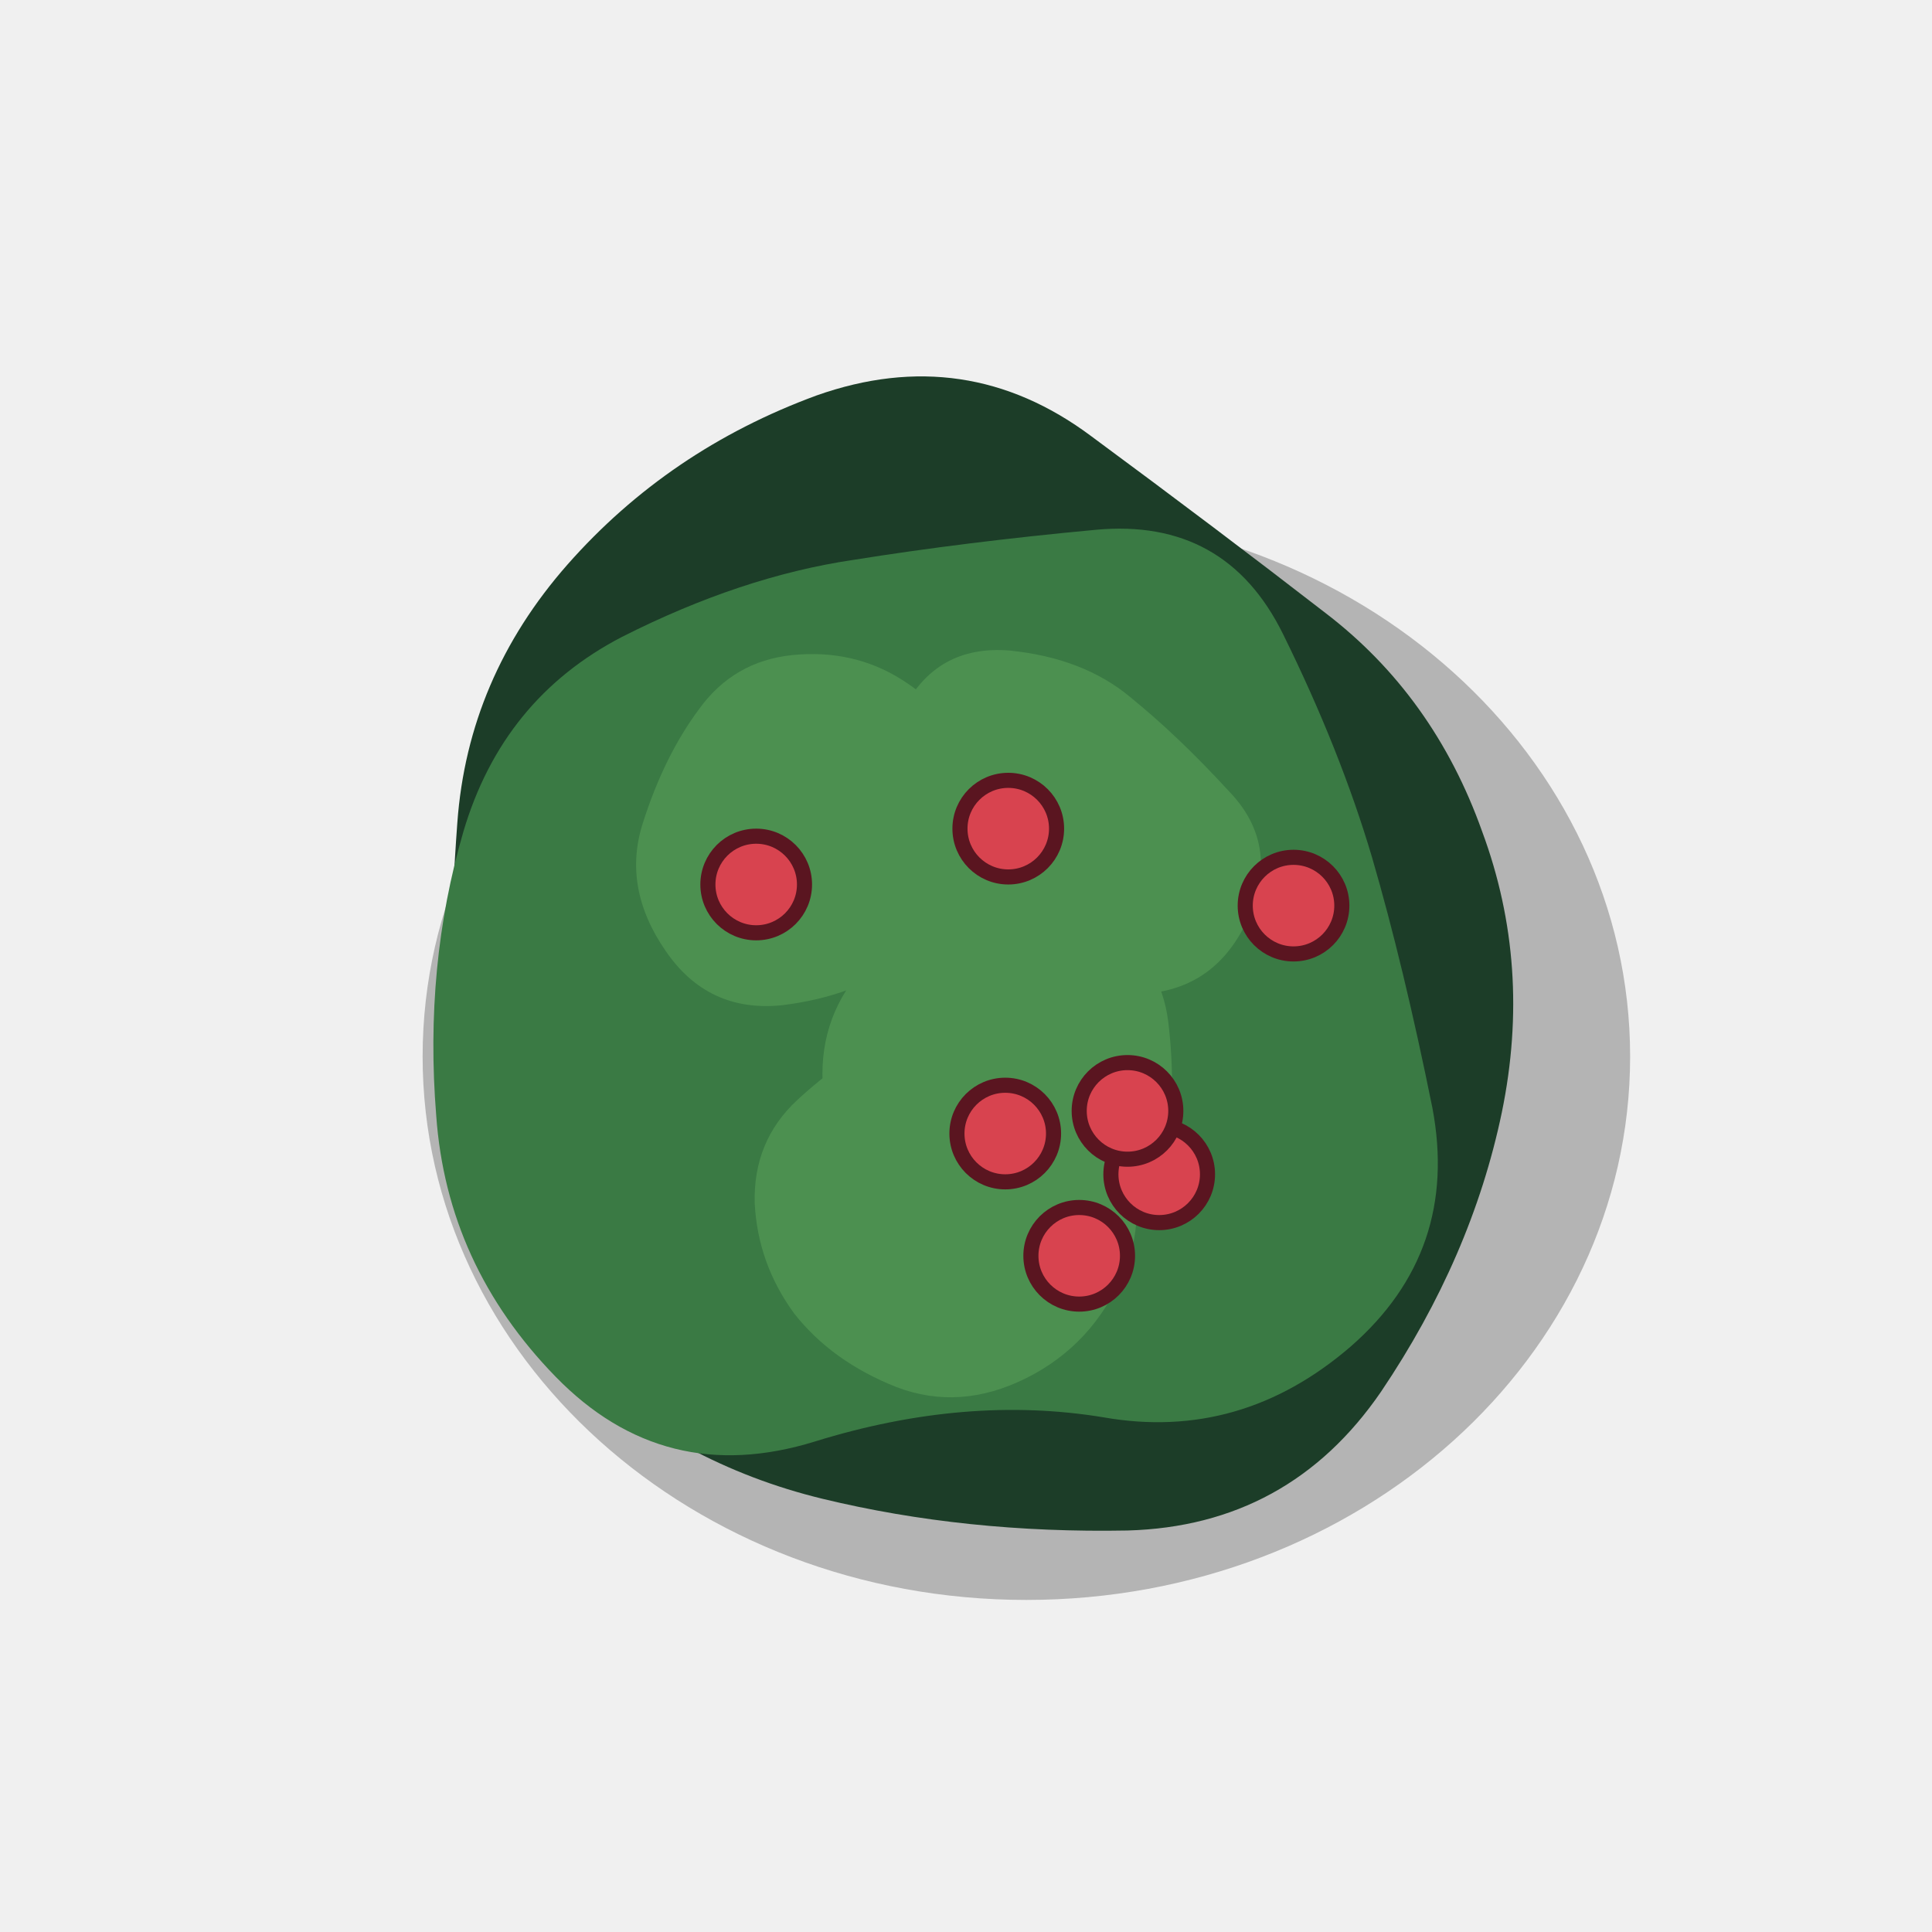
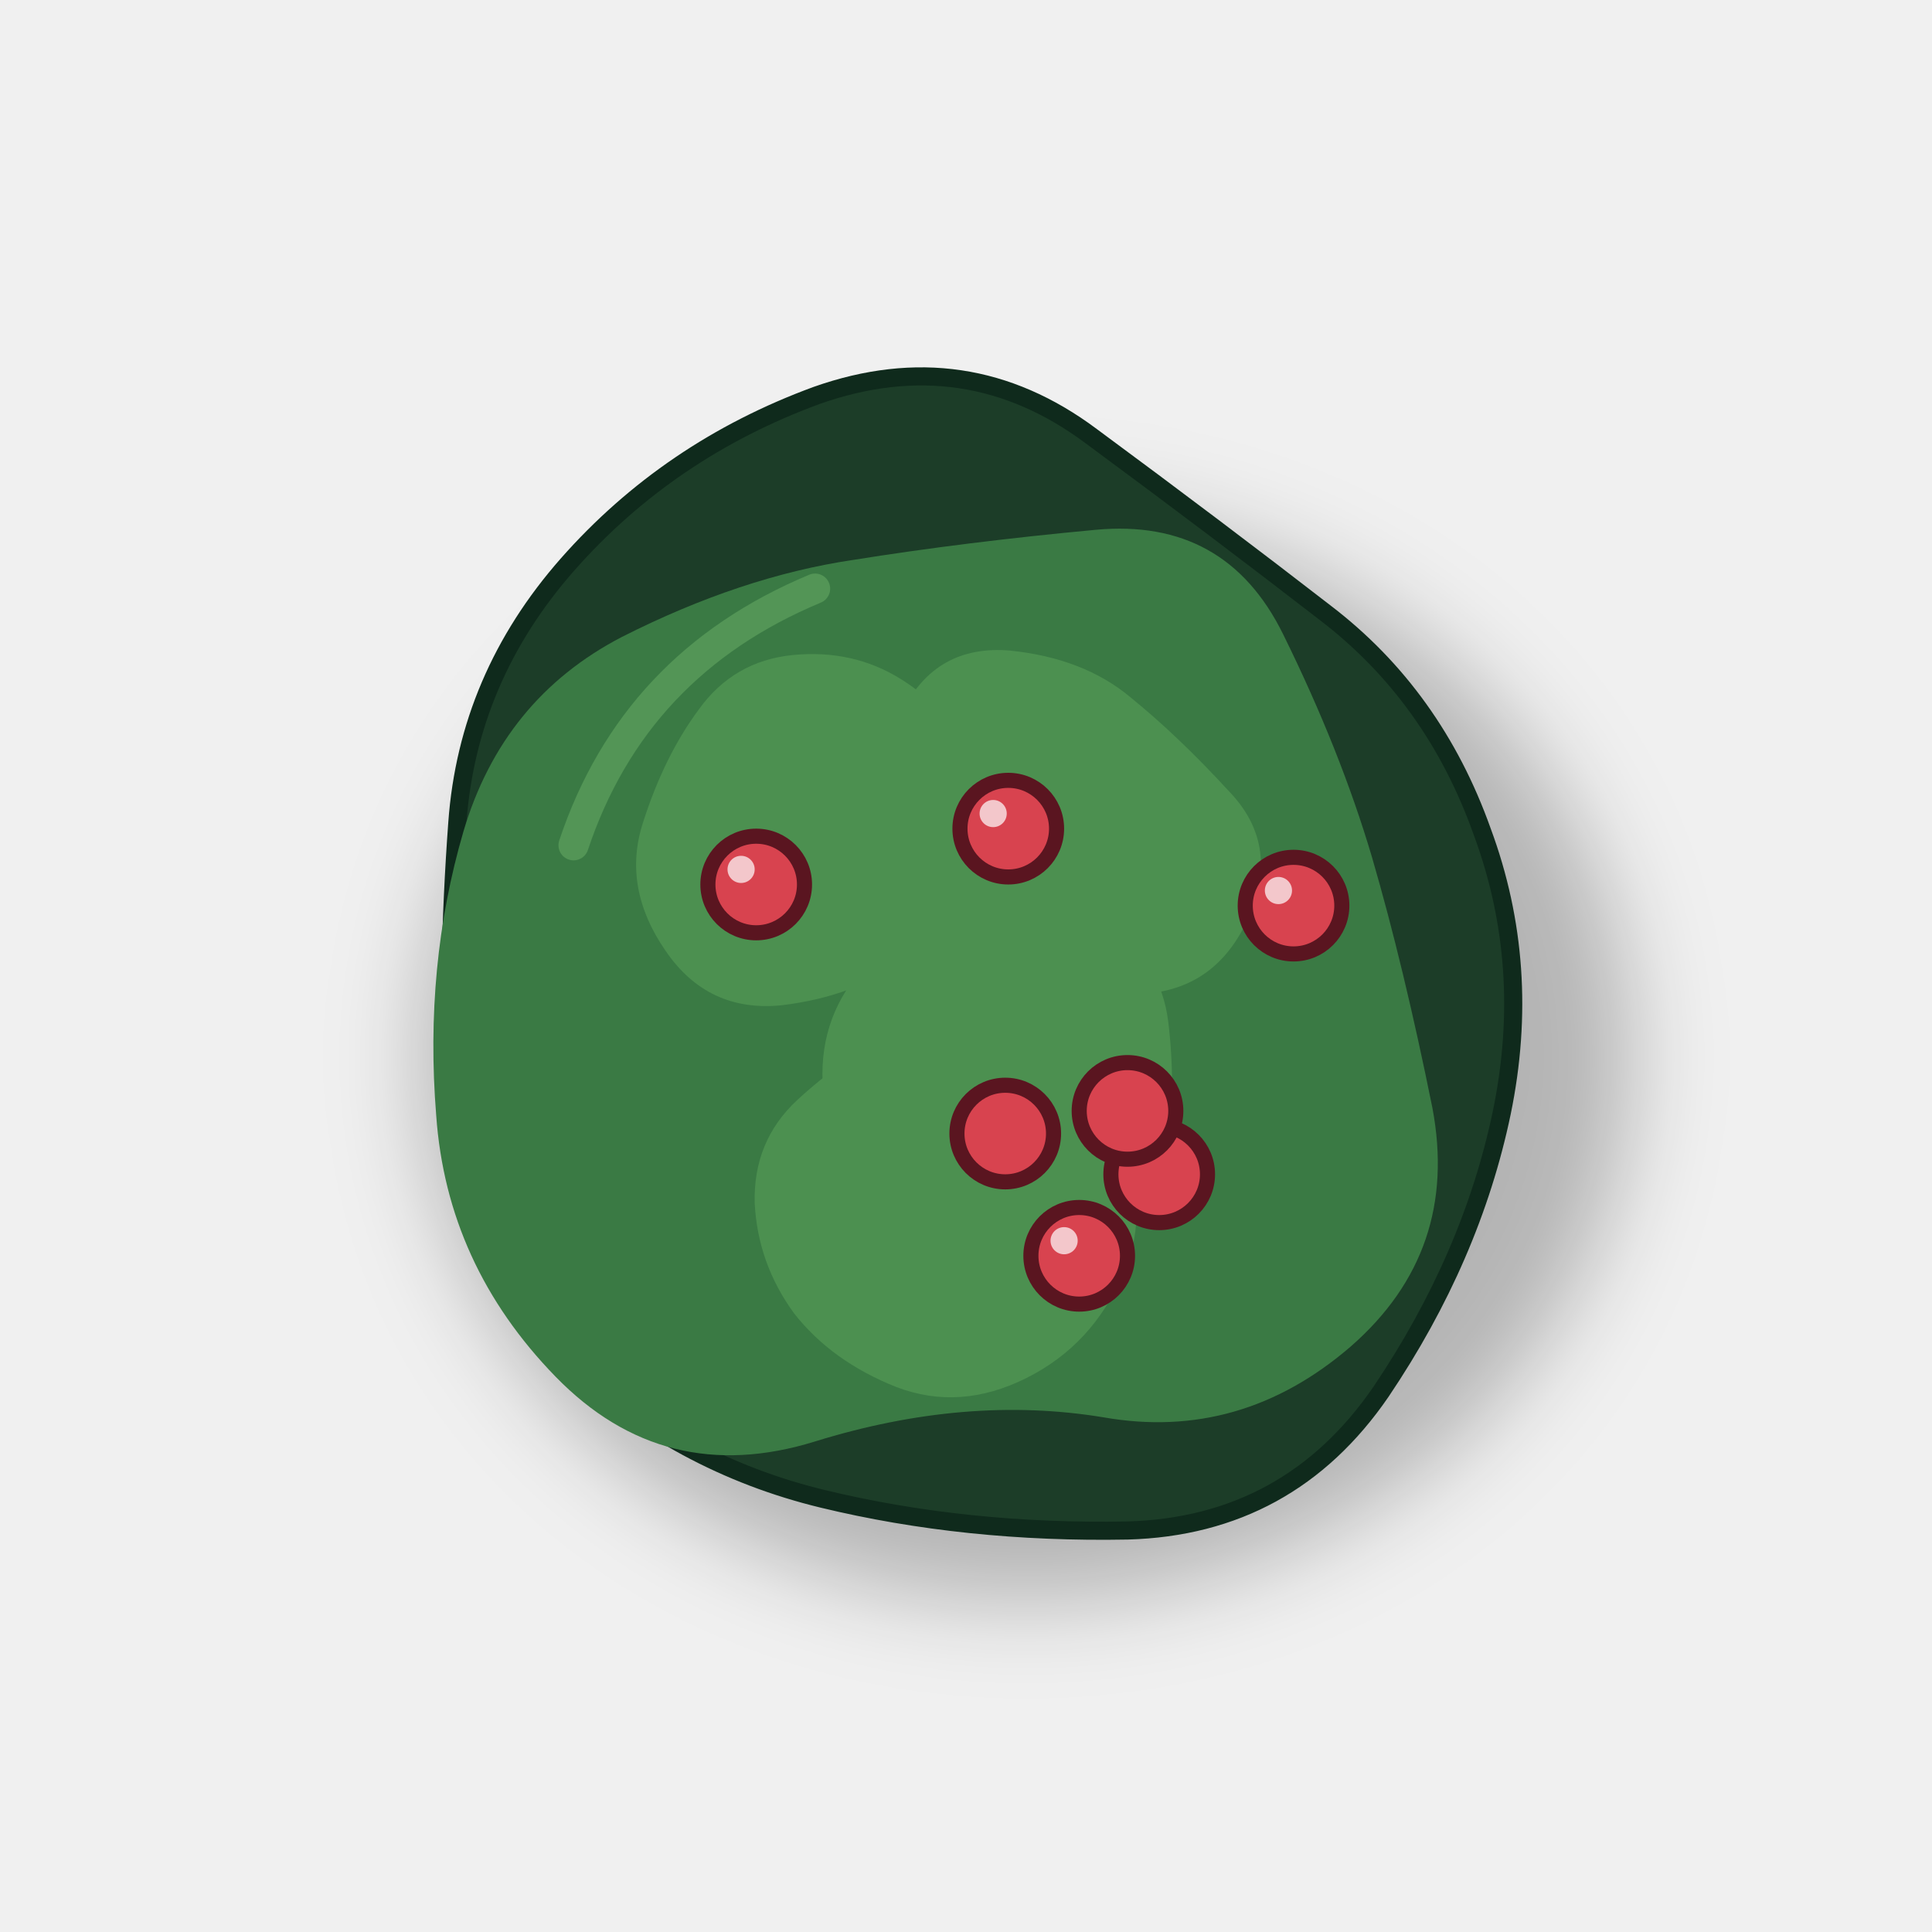
<svg xmlns="http://www.w3.org/2000/svg" viewBox="0 0 128 128">
-   <ellipse cx="68" cy="70" rx="40" ry="36" fill="#000" opacity="0.25" />
-   <path d="M98.2 55.1 Q101.5 64.0 99.5 73.7 Q97.5 83.3 91.5 92.2 Q85.4 101.1 74.7 101.4 Q64.0 101.6 54.5 99.3 Q45.0 97.0 37.6 90.2 Q30.2 83.5 29.9 73.7 Q29.6 64.0 30.3 54.5 Q31.0 44.9 37.6 37.4 Q44.3 29.8 54.1 26.2 Q64.0 22.7 72.3 28.9 Q80.7 35.1 87.8 40.6 Q95.0 46.1 98.2 55.1 Z" fill="#1c3d28" />
-   <path d="M90.9 56.8 Q93.0 64.0 94.9 73.4 Q96.7 82.9 89.5 89.2 Q82.2 95.5 73.1 93.9 Q64.0 92.4 54.0 95.5 Q44.0 98.6 36.8 91.2 Q29.6 83.8 28.9 73.9 Q28.1 64.0 30.7 55.1 Q33.3 46.3 41.2 42.2 Q49.1 38.2 56.5 37.1 Q64.0 35.9 72.6 35.1 Q81.2 34.3 85.0 42.0 Q88.8 49.7 90.9 56.8 Z" fill="#3a7a44" />
-   <path d="M77.4 67.7 Q77.9 71.8 77.4 76.0 Q76.9 80.1 73.1 82.2 Q69.3 84.4 64.5 84.4 Q59.8 84.5 57.3 80.4 Q54.8 76.3 54.5 71.7 Q54.3 67.2 57.4 63.9 Q60.6 60.6 65.0 59.4 Q69.5 58.3 73.2 60.9 Q76.9 63.6 77.4 67.7 Z" fill="#4c9050" />
-   <path d="M73.6 75.7 Q76.5 79.7 74.4 84.4 Q72.4 89.1 68.0 91.3 Q63.6 93.5 59.4 91.9 Q55.1 90.2 52.6 87.0 Q50.2 83.7 50.0 79.7 Q49.9 75.6 52.8 72.9 Q55.7 70.2 59.7 68.0 Q63.7 65.7 67.2 68.7 Q70.8 71.7 73.6 75.7 Z" fill="#4c9050" />
-   <path d="M81.4 52.4 Q84.8 55.9 82.8 60.6 Q80.8 65.3 76.2 65.8 Q71.5 66.4 67.6 66.2 Q63.8 66.0 59.7 63.5 Q55.6 61.0 56.6 56.2 Q57.5 51.5 59.8 47.1 Q62.0 42.7 66.9 43.1 Q71.8 43.6 74.9 46.2 Q78.1 48.8 81.4 52.4 Z" fill="#4c9050" />
-   <path d="M64.7 50.5 Q66.5 54.0 64.7 57.5 Q63.0 61.1 59.8 63.6 Q56.7 66.0 51.8 66.6 Q46.9 67.1 44.1 63.0 Q41.2 58.8 42.6 54.5 Q44.0 50.1 46.3 47.0 Q48.6 43.8 52.5 43.4 Q56.5 43.0 59.7 45.0 Q62.9 47.0 64.7 50.5 Z" fill="#4c9050" />
-   <circle cx="66.8" cy="54.9" r="3.2" fill="#d8434f" stroke="#5a1520" stroke-width="1" />
-   <circle cx="50.1" cy="58.6" r="3.2" fill="#d8434f" stroke="#5a1520" stroke-width="1" />
-   <circle cx="71.5" cy="83.2" r="3.2" fill="#d8434f" stroke="#5a1520" stroke-width="1" />
-   <circle cx="76.8" cy="77.8" r="3.2" fill="#d8434f" stroke="#5a1520" stroke-width="1" />
-   <circle cx="74.7" cy="73.6" r="3.2" fill="#d8434f" stroke="#5a1520" stroke-width="1" />
-   <circle cx="66.6" cy="75.1" r="3.2" fill="#d8434f" stroke="#5a1520" stroke-width="1" />
-   <circle cx="85.7" cy="60.0" r="3.2" fill="#d8434f" stroke="#5a1520" stroke-width="1" />
+   <defs>
+     <filter id="tBlur" x="-20%" y="-20%" width="140%" height="140%">
+       <feGaussianBlur stdDeviation="3" />
+     </filter>
+   </defs>
+   <g>
+     <ellipse cx="68" cy="70" rx="40" ry="36" fill="#000" opacity="0.25" filter="url(#tBlur)" />
+     <path d="M98.2 55.1 Q101.5 64.0 99.5 73.7 Q97.5 83.3 91.5 92.2 Q85.4 101.1 74.7 101.4 Q64.0 101.6 54.5 99.3 Q45.0 97.0 37.6 90.2 Q30.2 83.5 29.9 73.7 Q29.6 64.0 30.3 54.5 Q31.0 44.9 37.6 37.4 Q44.3 29.8 54.1 26.2 Q64.0 22.7 72.3 28.9 Q80.7 35.1 87.8 40.6 Q95.0 46.1 98.2 55.1 Z" fill="#1c3d28" stroke="#0f2a1c" stroke-width="1.2" />
+     <path d="M90.9 56.8 Q93.0 64.0 94.9 73.4 Q96.7 82.9 89.5 89.2 Q82.2 95.5 73.1 93.9 Q64.0 92.4 54.0 95.5 Q44.0 98.6 36.8 91.2 Q29.6 83.8 28.9 73.9 Q28.1 64.0 30.7 55.1 Q33.3 46.3 41.2 42.2 Q49.1 38.2 56.5 37.1 Q64.0 35.9 72.6 35.1 Q81.2 34.3 85.0 42.0 Q88.8 49.7 90.9 56.8 Z" fill="#3a7a44" />
+     <path d="M77.4 67.7 Q77.9 71.8 77.4 76.0 Q76.9 80.1 73.1 82.2 Q69.3 84.4 64.5 84.4 Q59.8 84.5 57.3 80.4 Q54.8 76.3 54.5 71.7 Q54.3 67.2 57.4 63.9 Q60.6 60.6 65.0 59.4 Q69.5 58.3 73.2 60.9 Q76.9 63.6 77.4 67.7 Z" fill="#4c9050" />
+     <path d="M73.6 75.7 Q76.5 79.7 74.4 84.4 Q72.4 89.1 68.0 91.3 Q63.6 93.5 59.4 91.9 Q55.1 90.2 52.6 87.0 Q50.2 83.7 50.0 79.7 Q49.9 75.6 52.8 72.9 Q55.7 70.2 59.7 68.0 Q63.7 65.7 67.2 68.7 Q70.8 71.7 73.6 75.7 Z" fill="#4c9050" />
+     <path d="M81.4 52.4 Q84.8 55.9 82.8 60.6 Q80.8 65.3 76.2 65.8 Q71.5 66.4 67.6 66.2 Q63.8 66.0 59.7 63.5 Q55.6 61.0 56.6 56.2 Q57.5 51.5 59.8 47.1 Q62.0 42.7 66.9 43.1 Q71.8 43.6 74.9 46.2 Q78.1 48.8 81.4 52.4 Z" fill="#4c9050" />
+     <path d="M64.7 50.5 Q66.5 54.0 64.7 57.5 Q63.0 61.1 59.8 63.6 Q56.7 66.0 51.8 66.6 Q46.9 67.1 44.1 63.0 Q41.2 58.8 42.6 54.5 Q44.0 50.1 46.3 47.0 Q48.6 43.8 52.5 43.4 Q56.5 43.0 59.7 45.0 Q62.9 47.0 64.7 50.5 Z" fill="#4c9050" />
+     <g fill="#d8434f" stroke="#5a1520" stroke-width="1">
+       <circle cx="66.8" cy="54.9" r="3.2" />
+       <circle cx="50.1" cy="58.6" r="3.2" />
+       <circle cx="71.5" cy="83.2" r="3.2" />
+       <circle cx="76.8" cy="77.8" r="3.2" />
+       <circle cx="74.7" cy="73.6" r="3.2" />
+       <circle cx="66.6" cy="75.1" r="3.2" />
+       <circle cx="85.7" cy="60.0" r="3.2" />
+     </g>
+     <g fill="#ffffff" opacity="0.7">
+       <circle cx="65.8" cy="53.9" r="0.9" />
+       <circle cx="49.1" cy="57.6" r="0.9" />
+       <circle cx="70.5" cy="82.2" r="0.9" />
+       <circle cx="84.7" cy="59" r="0.9" />
+     </g>
+     <path d="M38 56 Q42 44 54 39" fill="none" stroke="#6bb067" stroke-width="2" stroke-linecap="round" opacity="0.5" />
+   </g>
</svg>
